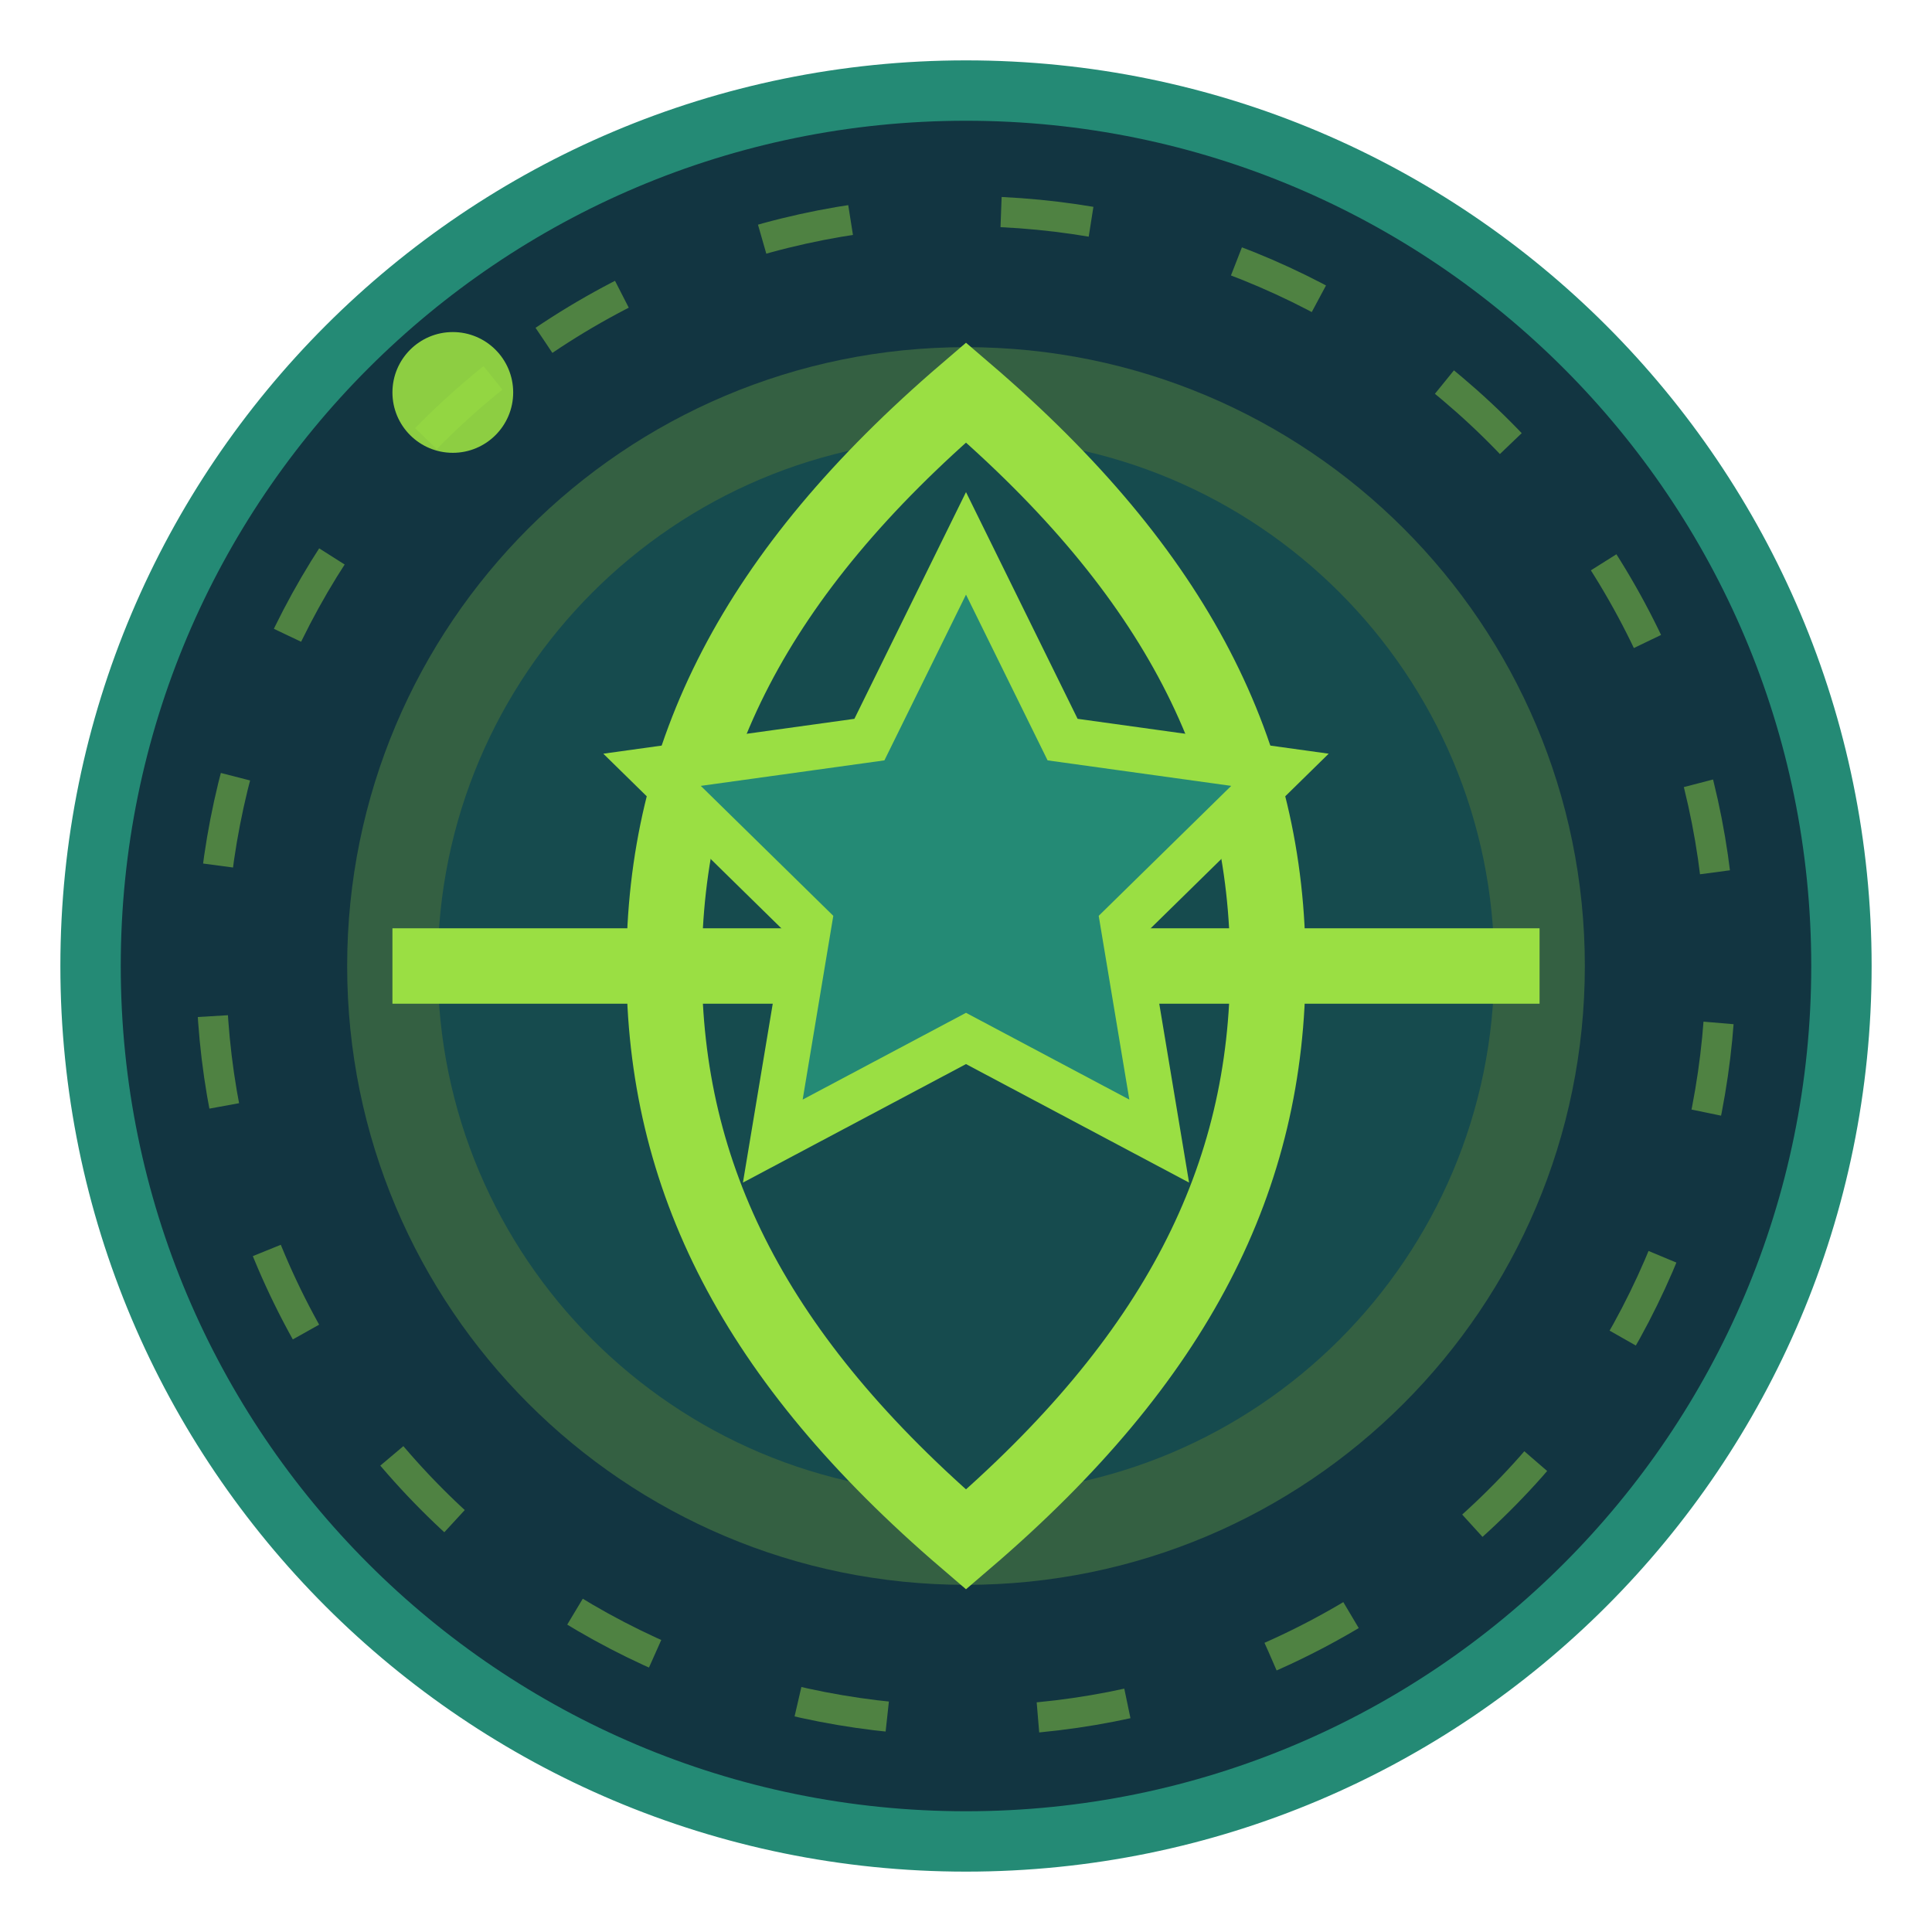
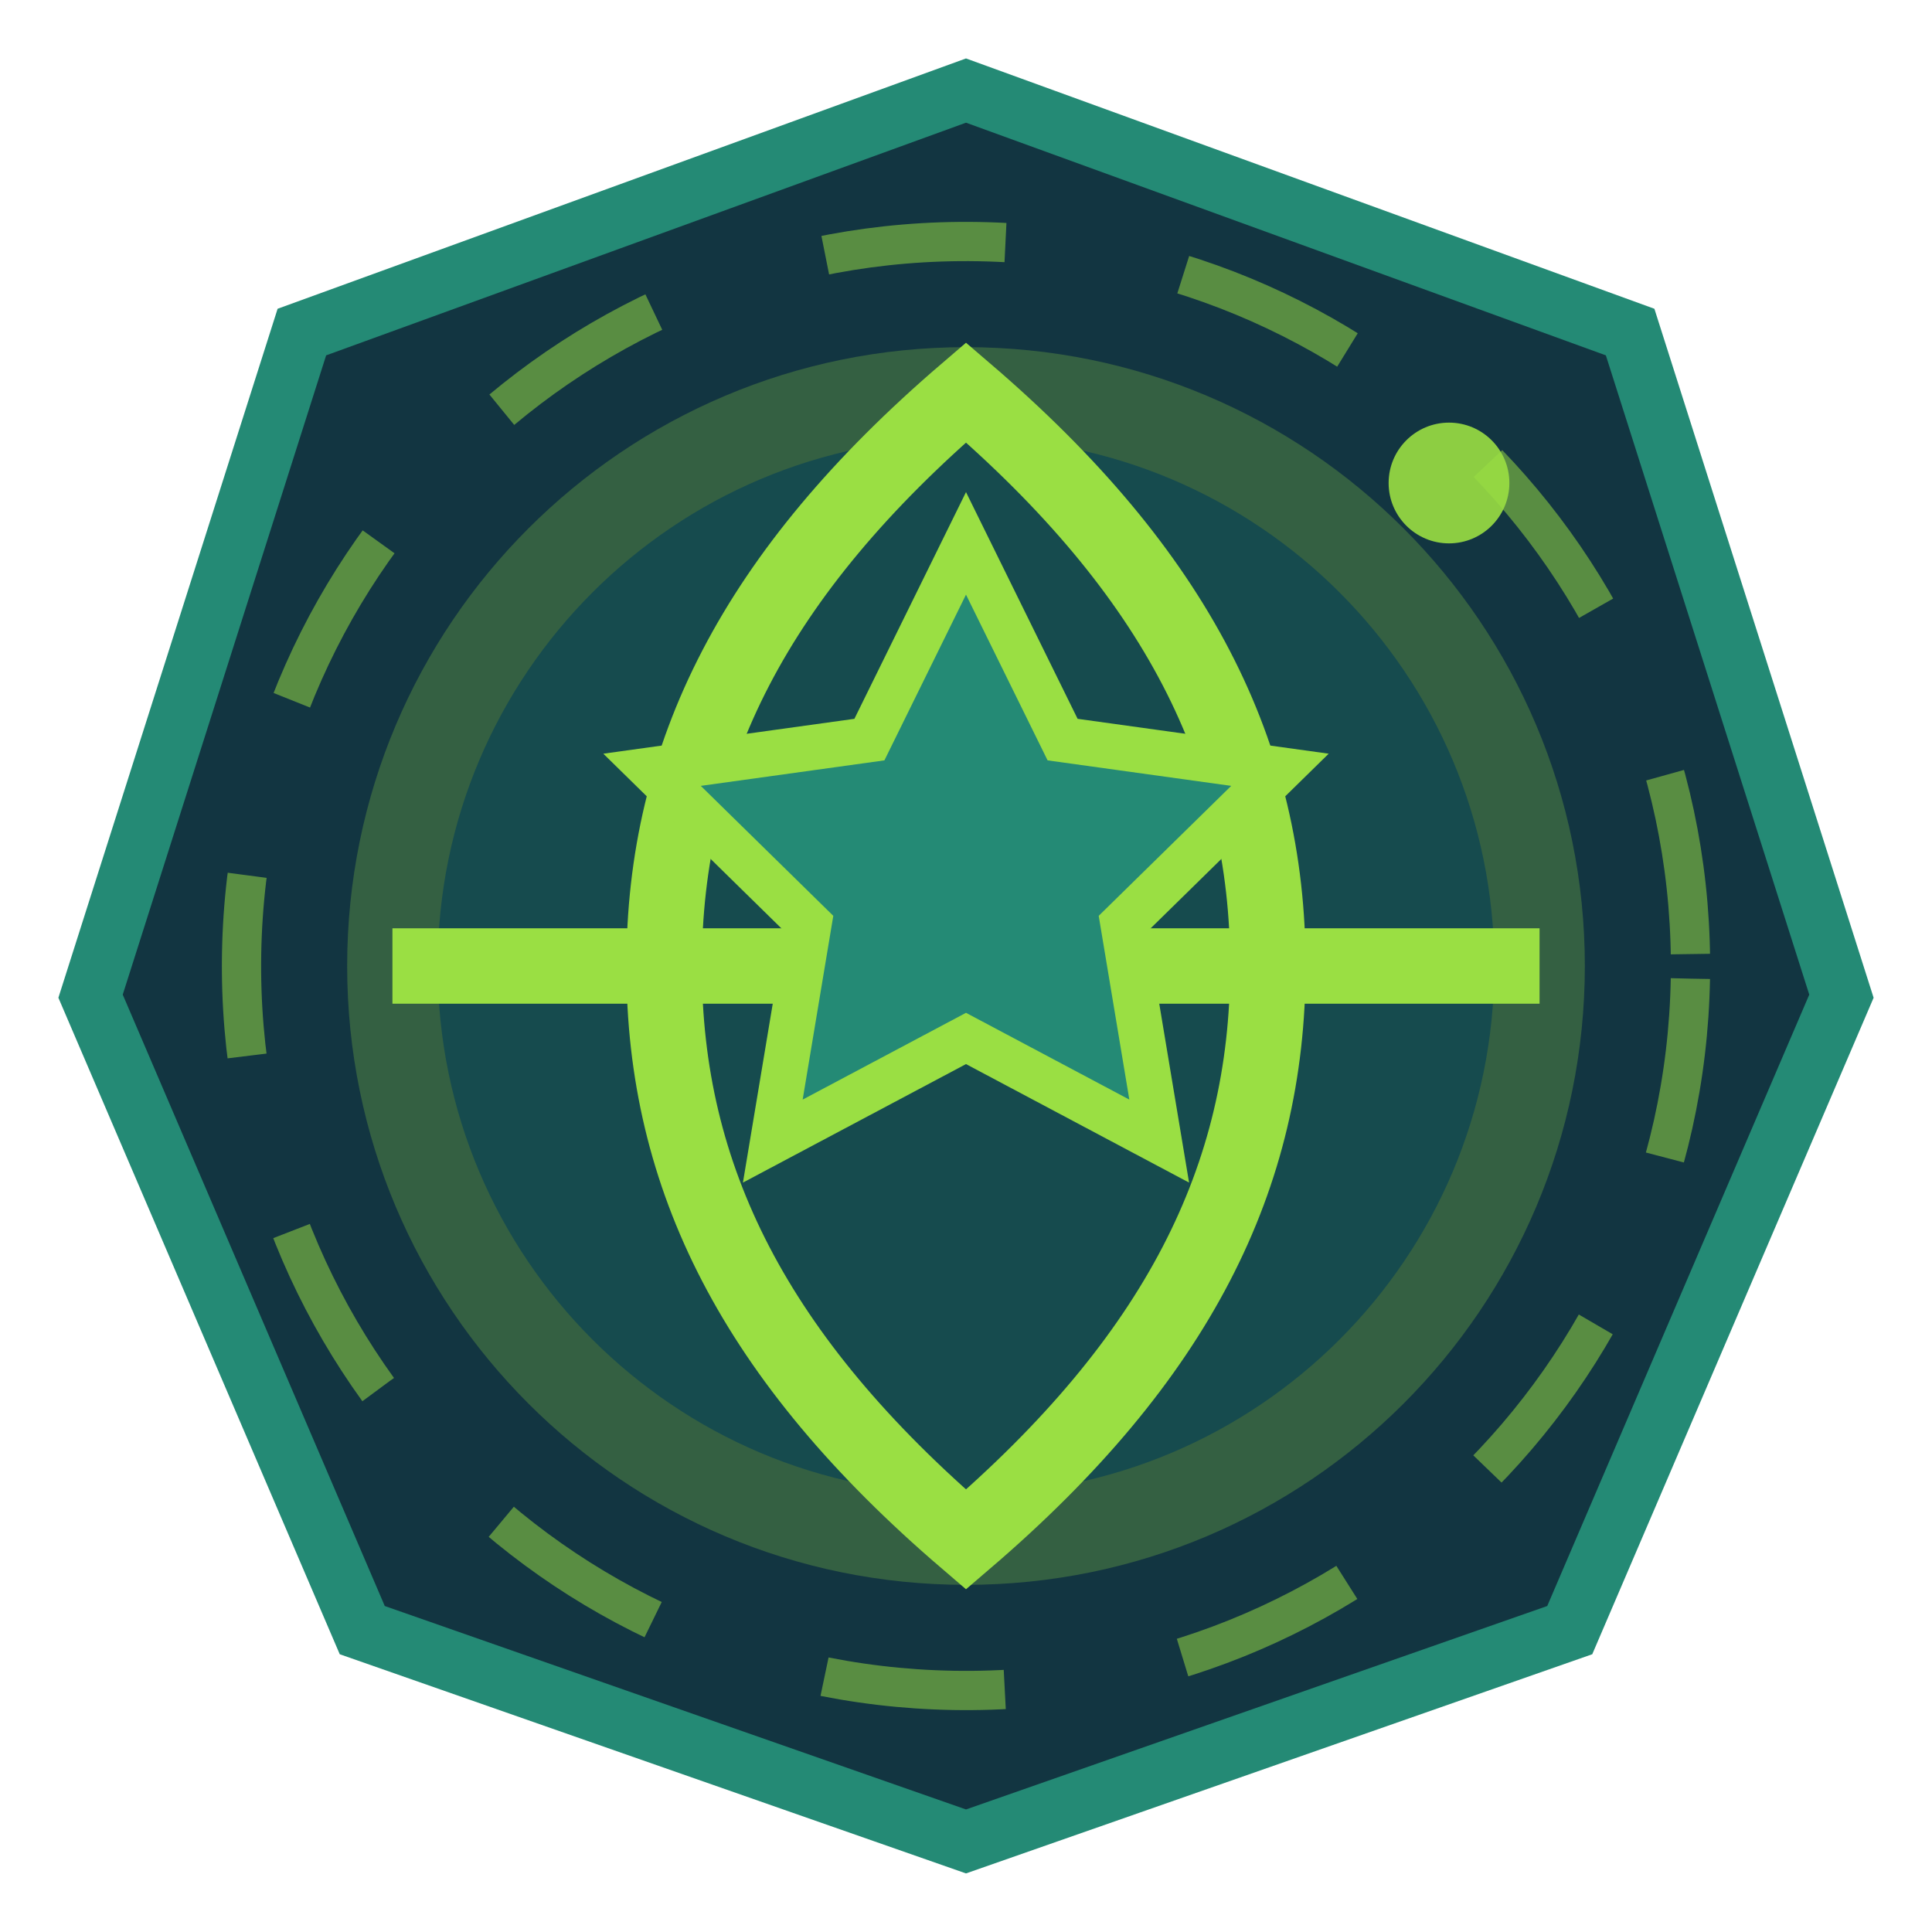
<svg xmlns="http://www.w3.org/2000/svg" viewBox="0 0 64 64">
  <defs>
-     <linearGradient id="badge-28" x1="8" y1="8" x2="56" y2="56">
+     <linearGradient id="badge-23" x1="8" y1="8" x2="56" y2="56">
      <stop stop-color="#123541" />
      <stop offset="1" stop-color="#061923" />
    </linearGradient>
  </defs>
-   <circle cx="32" cy="32" r="29" fill="url(#badge-28)" stroke="#248a75" stroke-width="2" />
-   <circle cx="32" cy="32" r="25" fill="none" stroke="#9adf43" stroke-width="1" opacity=".45" stroke-dasharray="3 5" transform="rotate(236 32 32)" />
+   <path d="M32 3 54 11l7 22-9 21-20 7-20-7-9-21 7-22L32 3Z" fill="url(#badge-23)" stroke="#248a75" stroke-width="2" />
+   <circle cx="32" cy="32" r="24" fill="none" stroke="#9adf43" stroke-width="1.3" opacity=".52" stroke-dasharray="6 6" transform="rotate(1 32 32)" />
  <circle cx="32" cy="32" r="19" fill="#248a75" opacity=".25" stroke="#9adf43" stroke-width="3" />
  <path d="M13 32h38M32 13c7 6 10 12 10 19s-3 13-10 19c-7-6-10-12-10-19s3-13 10-19Z" fill="none" stroke="#9adf43" stroke-width="2.5" />
  <path d="m32 18 3.2 6.5 7.2 1-5.2 5.1 1.2 7.2-6.4-3.4-6.4 3.4 1.2-7.2-5.2-5.1 7.2-1L32 18Z" fill="#248a75" stroke="#9adf43" stroke-width="1.5" />
-   <circle cx="15" cy="13" r="2" fill="#9adf43" opacity=".9" />
+   <circle cx="48" cy="16" r="2" fill="#9adf43" opacity=".9" />
</svg>
